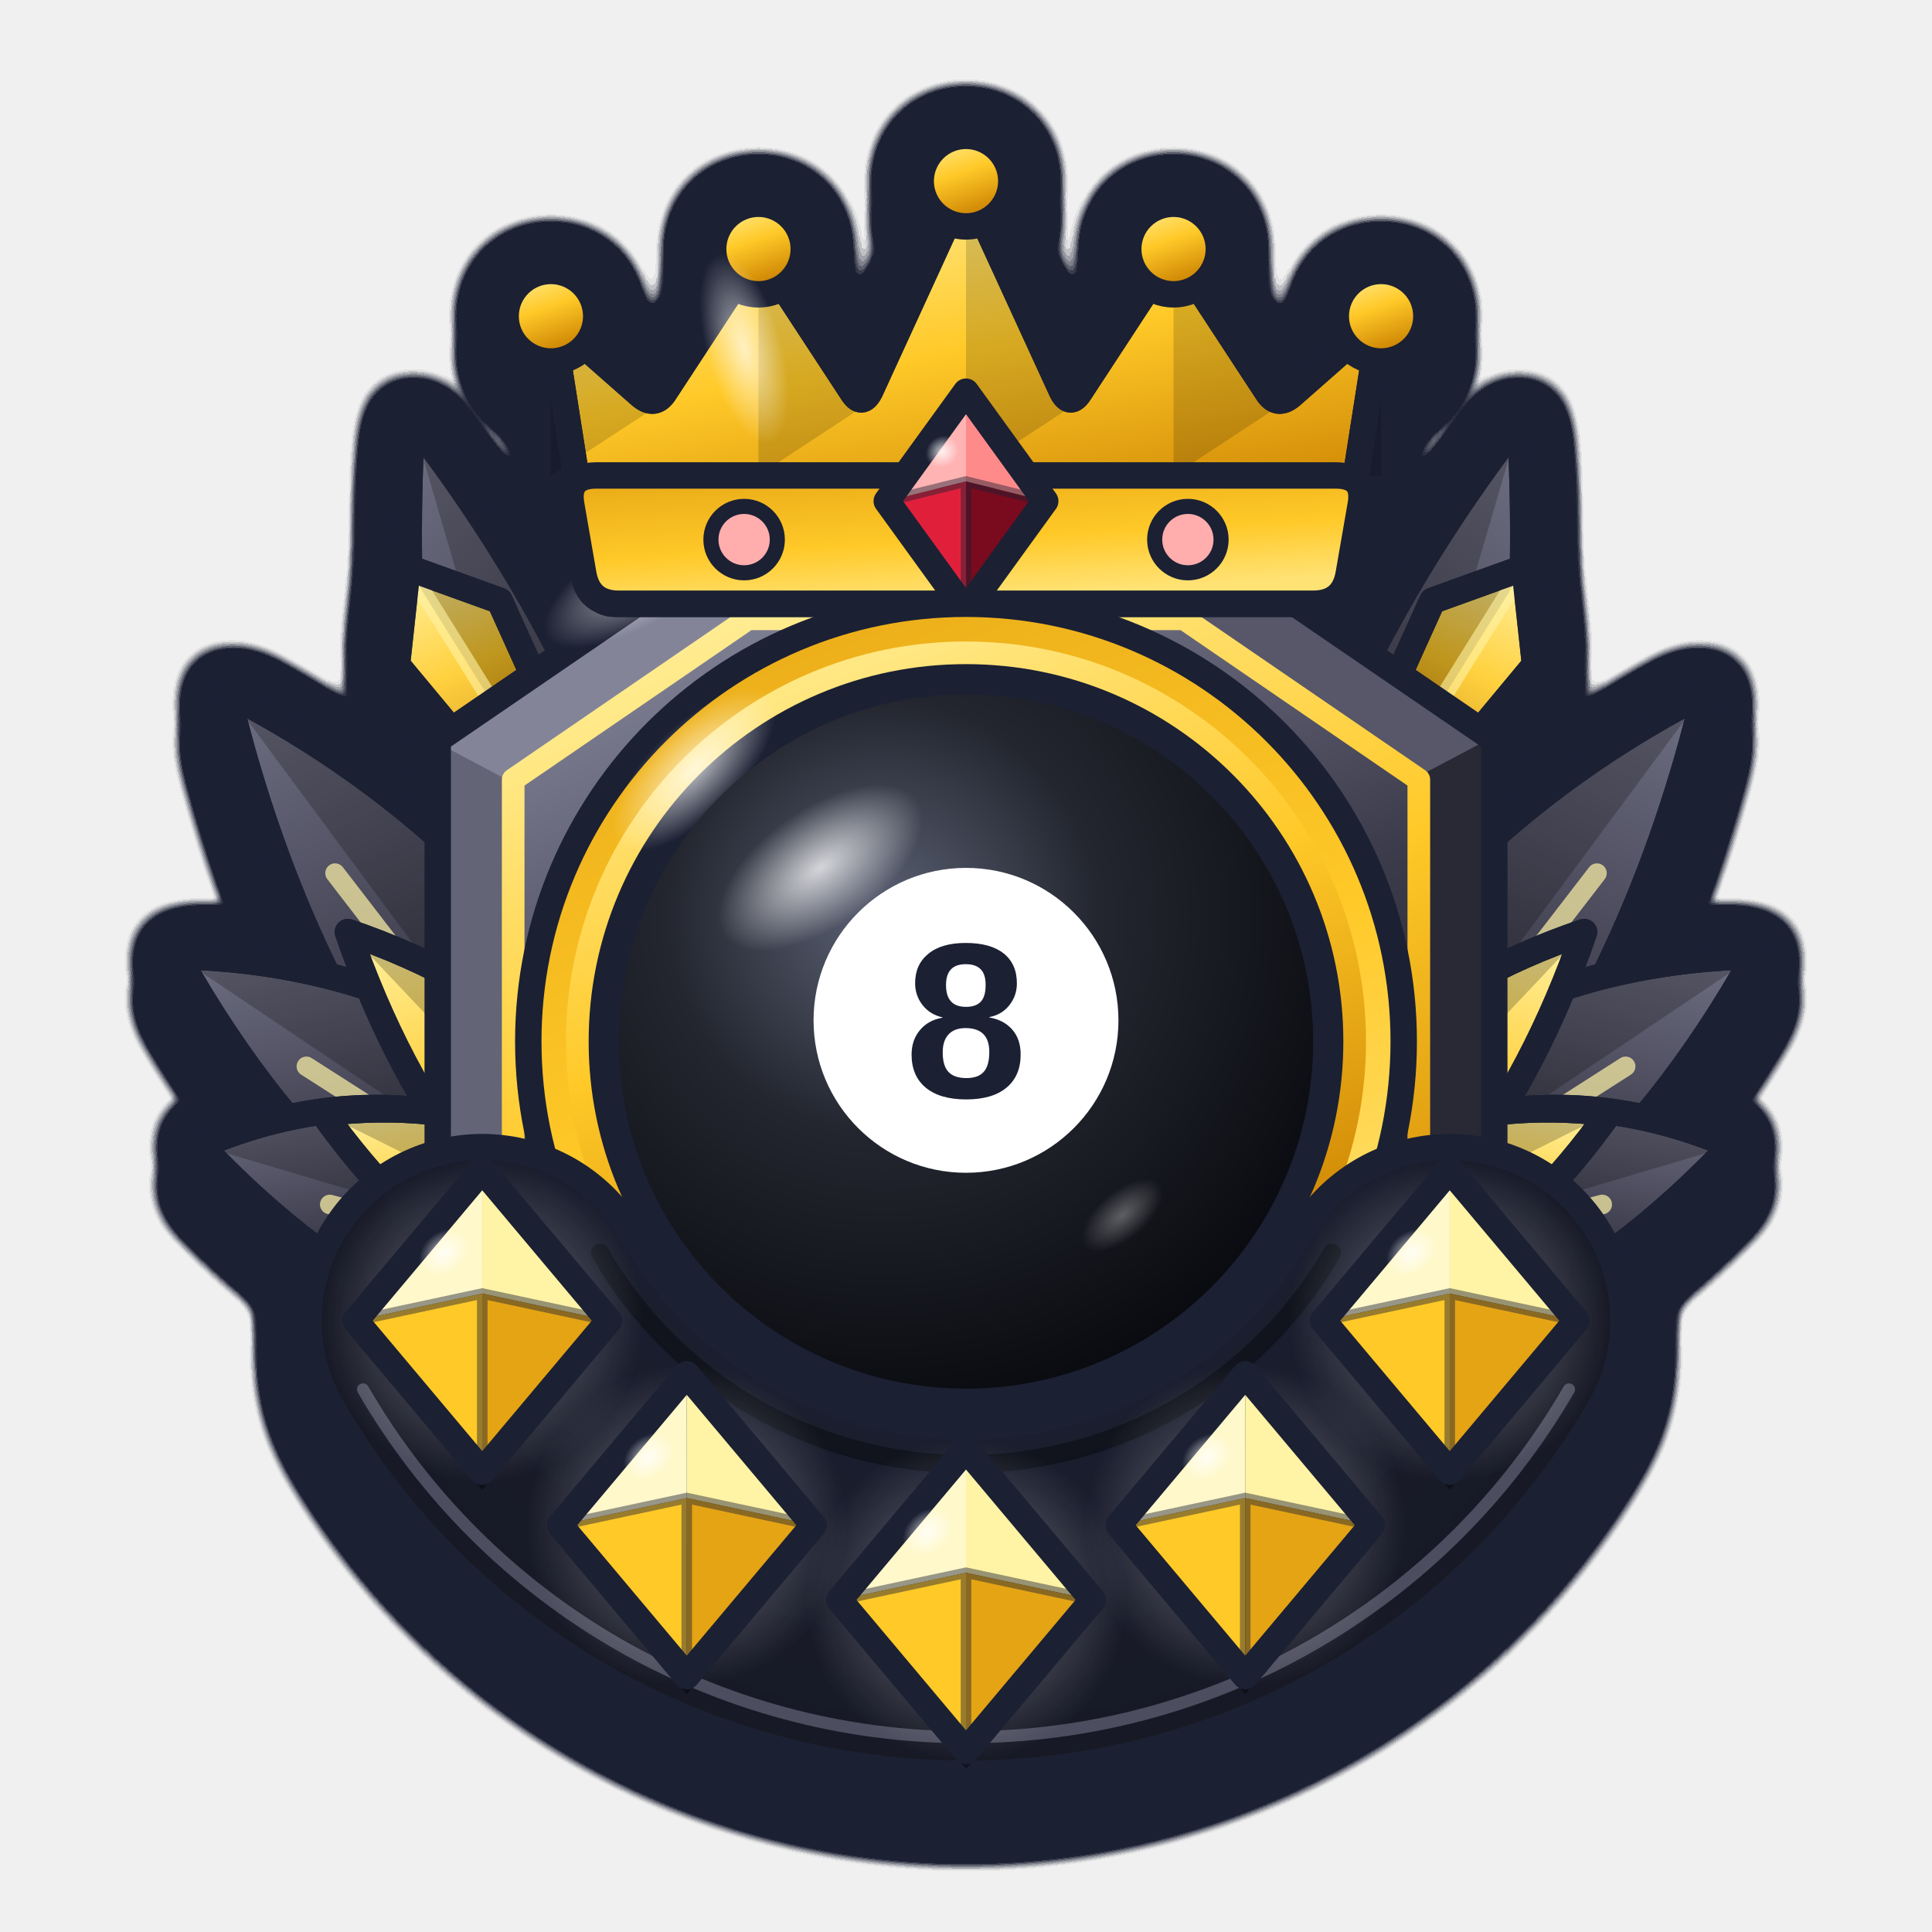
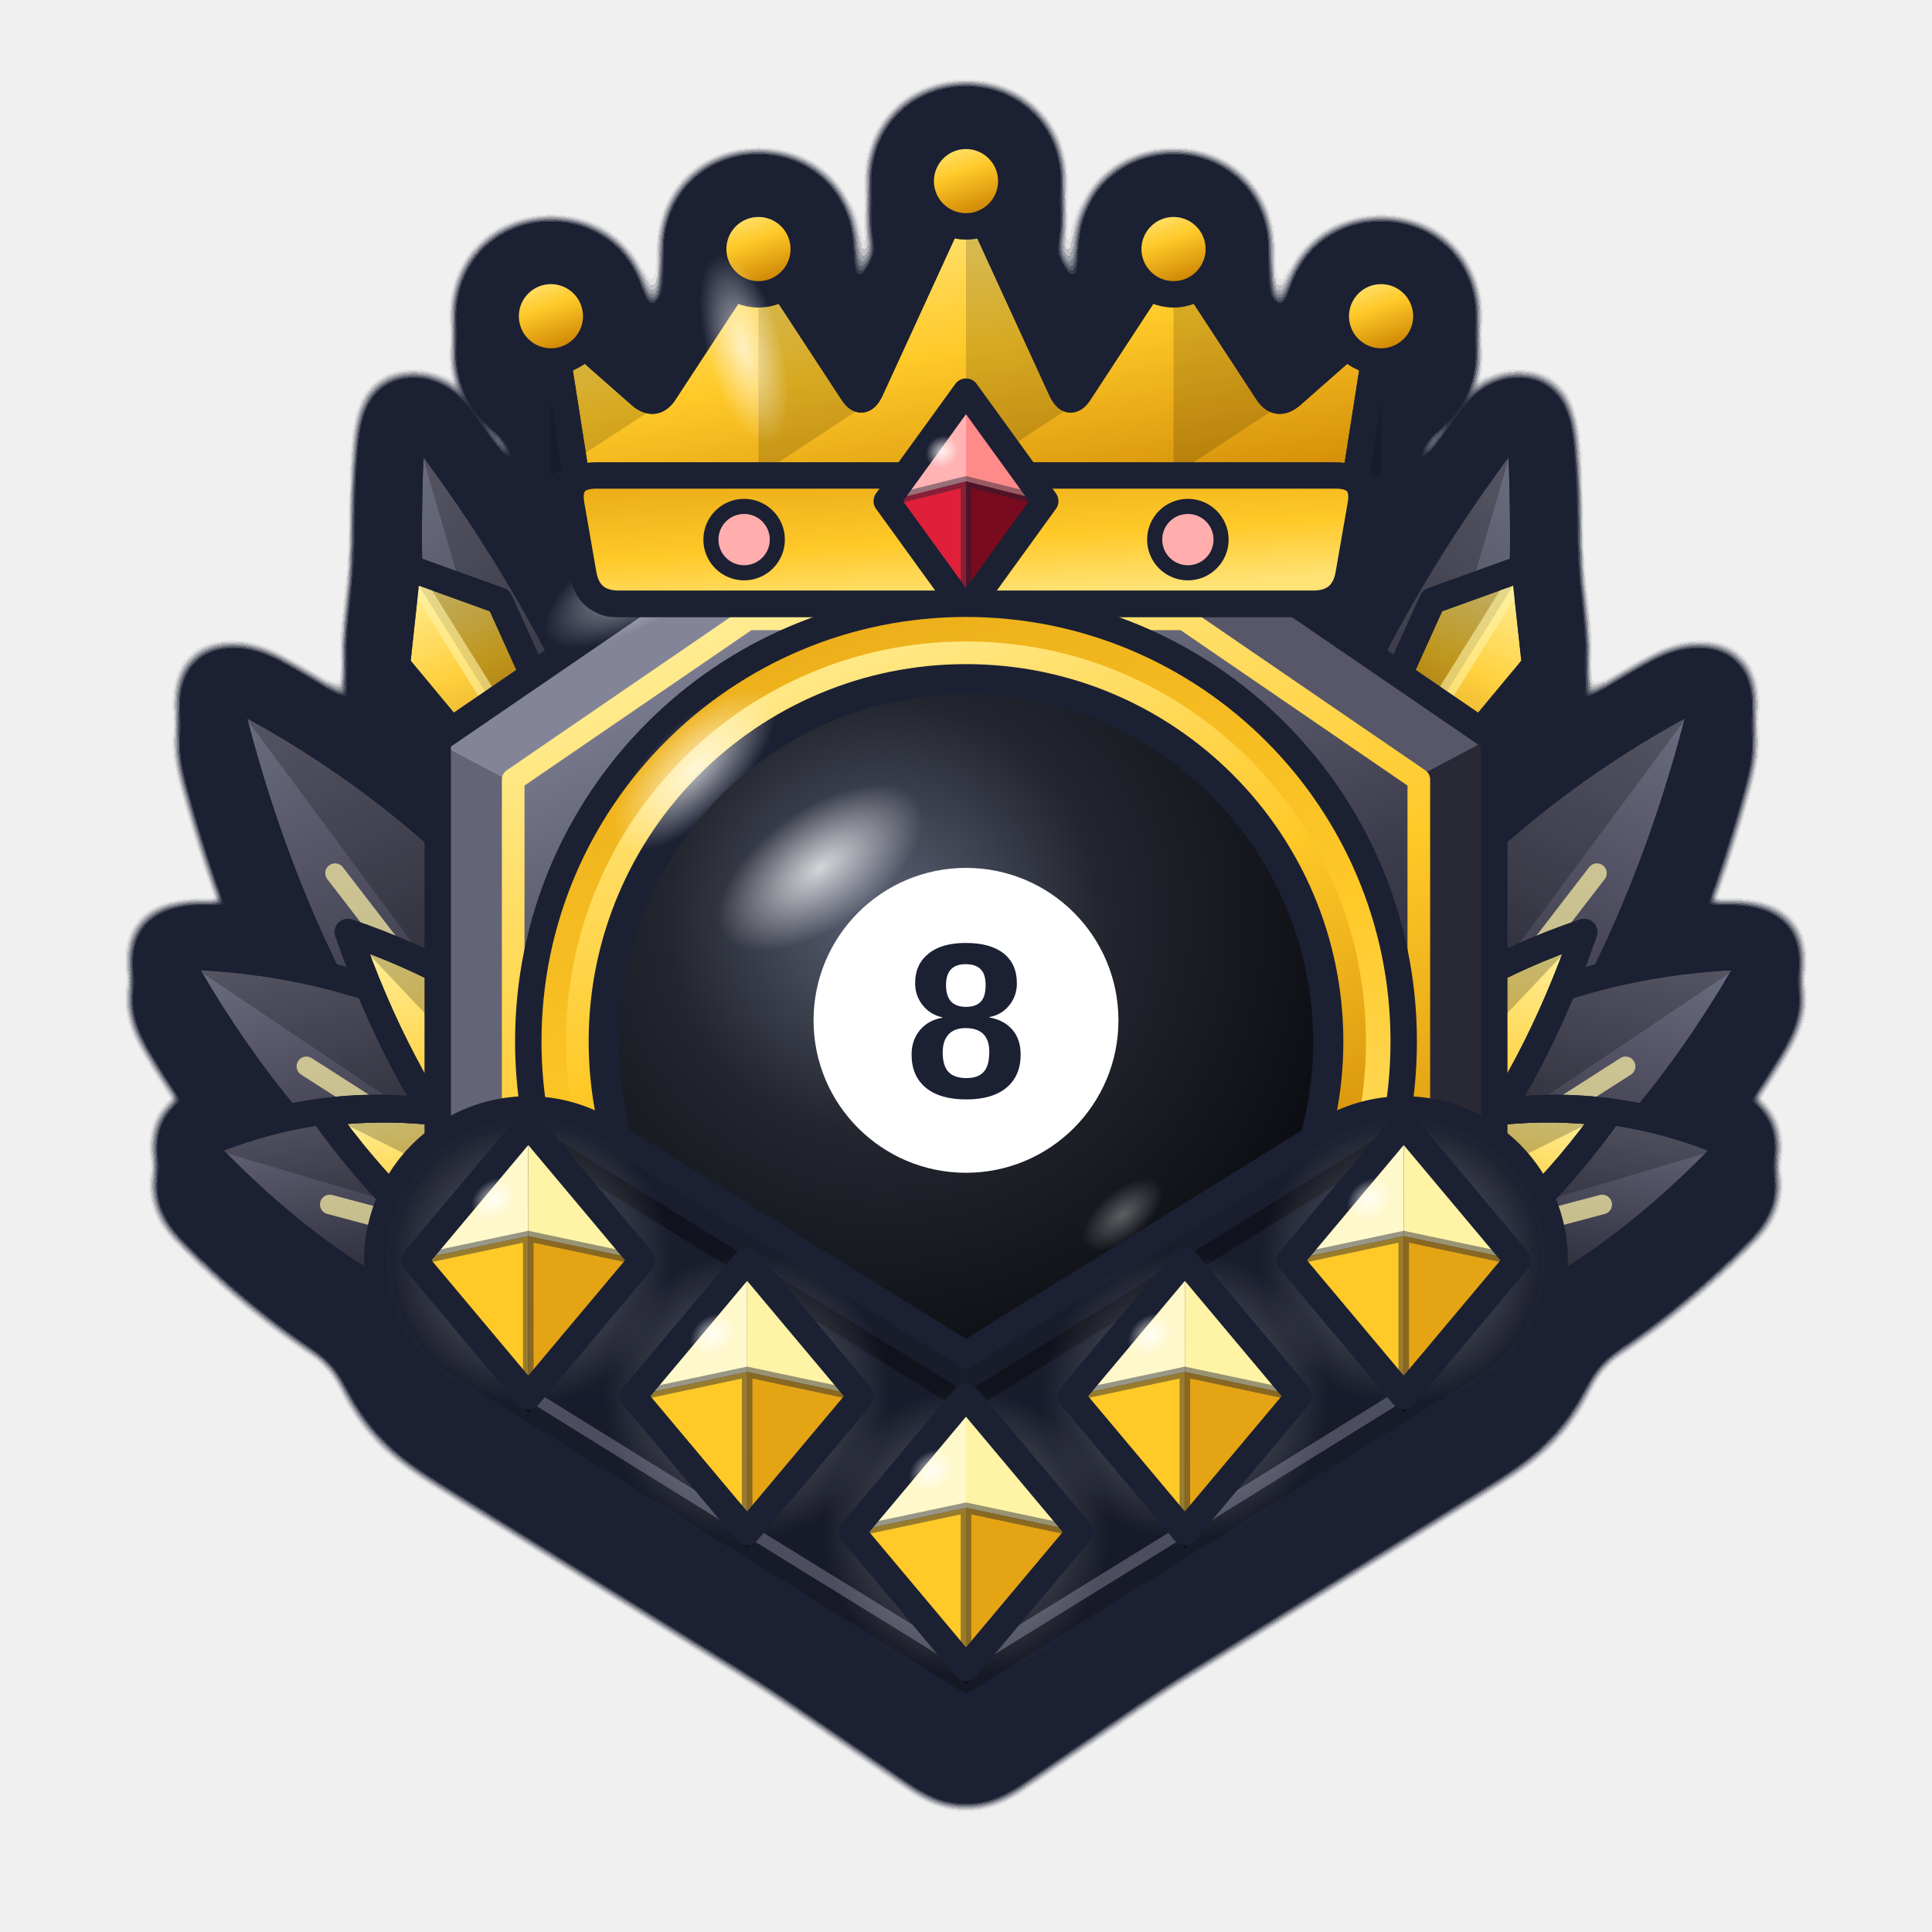
<svg xmlns="http://www.w3.org/2000/svg" width="512" height="512" viewBox="0 0 256 256">
  <defs>
    <linearGradient id="blue" x1="0" y1="0" x2="0.35" y2="1">
      <stop offset="0" stop-color="#9ED3FF" />
      <stop offset="0.45" stop-color="#3B9BFF" />
      <stop offset="1" stop-color="#1F6BD0" />
    </linearGradient>
    <linearGradient id="green" x1="0" y1="0" x2="0.35" y2="1">
      <stop offset="0" stop-color="#A8F5BE" />
      <stop offset="0.45" stop-color="#3DD66B" />
      <stop offset="1" stop-color="#1E9E47" />
    </linearGradient>
    <linearGradient id="red" x1="0" y1="0" x2="0.35" y2="1">
      <stop offset="0" stop-color="#FFA3A3" />
      <stop offset="0.45" stop-color="#FF4D4D" />
      <stop offset="1" stop-color="#C9283A" />
    </linearGradient>
    <linearGradient id="gold" x1="0" y1="0" x2="0.35" y2="1">
      <stop offset="0" stop-color="#FFF1A0" />
      <stop offset="0.45" stop-color="#FFC928" />
      <stop offset="1" stop-color="#DB8E00" />
    </linearGradient>
    <linearGradient id="wood" x1="0" y1="0" x2="0.35" y2="1">
      <stop offset="0" stop-color="#FFD9A0" />
      <stop offset="0.45" stop-color="#E7A35C" />
      <stop offset="1" stop-color="#A8622A" />
    </linearGradient>
    <linearGradient id="darkwood" x1="0" y1="0" x2="0.35" y2="1">
      <stop offset="0" stop-color="#C07A45" />
      <stop offset="0.45" stop-color="#8A4B22" />
      <stop offset="1" stop-color="#5E3014" />
    </linearGradient>
    <linearGradient id="white" x1="0" y1="0" x2="0.35" y2="1">
      <stop offset="0" stop-color="#FFFFFF" />
      <stop offset="0.45" stop-color="#F4F8FF" />
      <stop offset="1" stop-color="#C9D6EA" />
    </linearGradient>
    <linearGradient id="grey" x1="0" y1="0" x2="0.35" y2="1">
      <stop offset="0" stop-color="#E4E9F2" />
      <stop offset="0.45" stop-color="#AEB8C8" />
      <stop offset="1" stop-color="#7B869A" />
    </linearGradient>
    <linearGradient id="steel" x1="0" y1="0" x2="0.35" y2="1">
      <stop offset="0" stop-color="#D8E6F7" />
      <stop offset="0.45" stop-color="#9FB2CC" />
      <stop offset="1" stop-color="#6A7D98" />
    </linearGradient>
    <linearGradient id="cloth" x1="0" y1="0" x2="0.35" y2="1">
      <stop offset="0" stop-color="#6FE08E" />
      <stop offset="0.45" stop-color="#2FA24F" />
      <stop offset="1" stop-color="#1C7A37" />
    </linearGradient>
    <linearGradient id="sad" x1="0" y1="0" x2="0.35" y2="1">
      <stop offset="0" stop-color="#C4D4EE" />
      <stop offset="0.45" stop-color="#8EA3C7" />
      <stop offset="1" stop-color="#5E7299" />
    </linearGradient>
    <linearGradient id="purple" x1="0" y1="0" x2="0.35" y2="1">
      <stop offset="0" stop-color="#D7B8FF" />
      <stop offset="0.45" stop-color="#A259FF" />
      <stop offset="1" stop-color="#6E2FD0" />
    </linearGradient>
    <radialGradient id="shine" cx="0.5" cy="0.5" r="0.5">
      <stop offset="0" stop-color="#FFFFFF" stop-opacity="0.9" />
      <stop offset="1" stop-color="#FFFFFF" stop-opacity="0" />
    </radialGradient>
    <filter id="ink" x="-30%" y="-30%" width="160%" height="160%" color-interpolation-filters="sRGB">
      <feGaussianBlur in="SourceAlpha" stdDeviation="6.92" result="blur" />
      <feComponentTransfer in="blur" result="grown">
        <feFuncA type="linear" slope="7" intercept="-0.35" />
      </feComponentTransfer>
      <feOffset in="grown" dy="6" result="lip" />
      <feMerge result="both">
        <feMergeNode in="lip" />
        <feMergeNode in="grown" />
      </feMerge>
      <feFlood flood-color="#1B2033" />
      <feComposite in2="both" operator="in" result="outline" />
      <feMerge>
        <feMergeNode in="outline" />
        <feMergeNode in="SourceGraphic" />
      </feMerge>
    </filter>
  </defs>
  <defs>
    <filter id="badgeInk" x="-20%" y="-20%" width="140%" height="140%" color-interpolation-filters="sRGB">
      <feGaussianBlur in="SourceAlpha" stdDeviation="3.2" result="blur" />
      <feComponentTransfer in="blur" result="grown">
        <feFuncA type="linear" slope="40" intercept="-0.716" />
      </feComponentTransfer>
      <feOffset in="grown" dy="5" result="lip" />
      <feMerge result="both">
        <feMergeNode in="lip" />
        <feMergeNode in="grown" />
      </feMerge>
      <feFlood flood-color="#1B2033" />
      <feComposite in2="both" operator="in" result="outline" />
      <feMerge>
        <feMergeNode in="outline" />
        <feMergeNode in="SourceGraphic" />
      </feMerge>
    </filter>
  </defs>
  <defs>
    <linearGradient id="m" x1="0" y1="0" x2="0.35" y2="1">
      <stop offset="0.00" stop-color="#8C8CA2" />
      <stop offset="0.50" stop-color="#3C3C4C" />
      <stop offset="1.00" stop-color="#14141C" />
    </linearGradient>
    <linearGradient id="r" x1="0" y1="0" x2="0.35" y2="1">
      <stop offset="0.00" stop-color="#2A2A36" />
      <stop offset="0.60" stop-color="#3C3C4C" />
      <stop offset="1.00" stop-color="#6C6C80" />
    </linearGradient>
    <linearGradient id="w" x1="0" y1="0" x2="0.35" y2="1">
      <stop offset="0.00" stop-color="#707084" />
      <stop offset="0.55" stop-color="#3C3C4C" />
      <stop offset="1.00" stop-color="#14141C" />
    </linearGradient>
    <linearGradient id="c" x1="0" y1="0" x2="0.3" y2="1">
      <stop offset="0.00" stop-color="#BABAC7" />
      <stop offset="0.55" stop-color="#606073" />
      <stop offset="1.00" stop-color="#3C3C4C" />
    </linearGradient>
    <linearGradient id="s" x1="0" y1="0" x2="0.2" y2="1">
      <stop offset="0.00" stop-color="#FFFFFF" />
      <stop offset="0.50" stop-color="#BABAC7" />
      <stop offset="1.00" stop-color="#747488" />
    </linearGradient>
    <linearGradient id="g" x1="0" y1="0" x2="0.35" y2="1">
      <stop offset="0.00" stop-color="#FFF3A6" />
      <stop offset="0.50" stop-color="#FFC928" />
      <stop offset="1.00" stop-color="#C97F00" />
    </linearGradient>
    <linearGradient id="gr" x1="0" y1="0" x2="0.35" y2="1">
      <stop offset="0.00" stop-color="#E7A816" />
      <stop offset="0.60" stop-color="#FFC928" />
      <stop offset="1.00" stop-color="#FFE274" />
    </linearGradient>
    <radialGradient id="ball" cx="0.38" cy="0.32" r="0.78">
      <stop offset="0" stop-color="#5C6275" />
      <stop offset="0.4" stop-color="#23262F" />
      <stop offset="1" stop-color="#06070B" />
    </radialGradient>
  </defs>
  <g filter="url(#badgeInk)">
    <path d="M79.8 173.7 Q50.8 122.0 54.6 55.7 Q91.9 103.7 96.2 166.3 Z" fill="url(#w)" stroke="#1B2033" stroke-width="3.5" stroke-linejoin="round" />
    <path d="M88.0 170.0 L96.2 166.3 Q91.9 103.7 54.6 55.7 Z" fill="#000000" opacity="0.22" />
    <path d="M82.5 156.9 L61.5 88.8" fill="none" stroke="#FFF3A6" stroke-width="2.6" stroke-linecap="round" stroke-linejoin="round" opacity="0.7" />
    <path d="M79.8 173.7 Q50.8 122.0 54.6 55.7 Q91.9 103.7 96.2 166.3 Z" fill="none" stroke="#1B2033" stroke-width="3.5" stroke-linejoin="round" />
    <path d="M81.7 176.5 Q43.4 147.1 30.1 91.8 Q74.7 114.7 94.3 163.5 Z" fill="url(#w)" stroke="#1B2033" stroke-width="3.5" stroke-linejoin="round" />
    <path d="M88.0 170.0 L94.3 163.5 Q74.7 114.7 30.1 91.8 Z" fill="#000000" opacity="0.22" />
    <path d="M79.9 161.8 L44.4 115.7" fill="none" stroke="#FFF3A6" stroke-width="2.6" stroke-linecap="round" stroke-linejoin="round" opacity="0.7" />
    <path d="M81.7 176.5 Q43.4 147.1 30.1 91.8 Q74.7 114.7 94.3 163.5 Z" fill="none" stroke="#1B2033" stroke-width="3.5" stroke-linejoin="round" />
    <path d="M84.6 178.3 Q47.3 169.2 23.5 126.7 Q64.2 127.5 91.4 161.7 Z" fill="url(#w)" stroke="#1B2033" stroke-width="3.5" stroke-linejoin="round" />
    <path d="M88.0 170.0 L91.4 161.7 Q64.2 127.5 23.5 126.7 Z" fill="#000000" opacity="0.22" />
    <path d="M79.7 166.3 L40.6 141.3" fill="none" stroke="#FFF3A6" stroke-width="2.6" stroke-linecap="round" stroke-linejoin="round" opacity="0.7" />
    <path d="M84.6 178.3 Q47.3 169.2 23.5 126.7 Q64.2 127.5 91.4 161.7 Z" fill="none" stroke="#1B2033" stroke-width="3.5" stroke-linejoin="round" />
    <path d="M87.7 179.0 Q56.5 183.4 26.6 151.8 Q58.1 138.4 88.3 161.0 Z" fill="url(#w)" stroke="#1B2033" stroke-width="3.5" stroke-linejoin="round" />
    <path d="M88.0 170.0 L88.3 161.0 Q58.1 138.4 26.6 151.8 Z" fill="#000000" opacity="0.22" />
    <path d="M80.6 169.4 L43.7 159.6" fill="none" stroke="#FFF3A6" stroke-width="2.6" stroke-linecap="round" stroke-linejoin="round" opacity="0.7" />
    <path d="M87.7 179.0 Q56.5 183.4 26.6 151.8 Q58.1 138.4 88.3 161.0 Z" fill="none" stroke="#1B2033" stroke-width="3.5" stroke-linejoin="round" />
    <path d="M86.3 175.3 Q64.0 146.6 64.7 104.6 Q92.6 130.1 97.7 168.7 Z" fill="url(#g)" stroke="#1B2033" stroke-width="3.5" stroke-linejoin="round" />
    <path d="M92.0 172.0 L97.7 168.7 Q92.6 130.1 64.7 104.6 Z" fill="#000000" opacity="0.22" />
    <path d="M87.9 164.4 L70.8 124.4" fill="none" stroke="#FFFFFF" stroke-width="2.6" stroke-linecap="round" stroke-linejoin="round" opacity="0.7" />
    <path d="M86.3 175.3 Q64.0 146.6 64.7 104.6 Q92.6 130.1 97.7 168.7 Z" fill="none" stroke="#1B2033" stroke-width="3.5" stroke-linejoin="round" />
    <path d="M87.9 177.2 Q58.9 160.7 46.1 123.5 Q79.2 134.7 96.1 166.8 Z" fill="url(#g)" stroke="#1B2033" stroke-width="3.5" stroke-linejoin="round" />
    <path d="M92.0 172.0 L96.1 166.8 Q79.2 134.7 46.1 123.5 Z" fill="#000000" opacity="0.22" />
    <path d="M85.9 167.0 L57.9 138.4" fill="none" stroke="#FFFFFF" stroke-width="2.6" stroke-linecap="round" stroke-linejoin="round" opacity="0.7" />
    <path d="M87.9 177.2 Q58.9 160.7 46.1 123.5 Q79.2 134.7 96.1 166.8 Z" fill="none" stroke="#1B2033" stroke-width="3.5" stroke-linejoin="round" />
    <path d="M90.2 178.3 Q62.9 175.6 42.8 147.5 Q72.0 143.9 93.8 165.7 Z" fill="url(#g)" stroke="#1B2033" stroke-width="3.5" stroke-linejoin="round" />
    <path d="M92.0 172.0 L93.8 165.7 Q72.0 143.9 42.8 147.5 Z" fill="#000000" opacity="0.22" />
    <path d="M85.8 170.0 L56.1 156.0" fill="none" stroke="#FFFFFF" stroke-width="2.6" stroke-linecap="round" stroke-linejoin="round" opacity="0.7" />
    <path d="M90.2 178.3 Q62.9 175.6 42.8 147.5 Q72.0 143.9 93.8 165.7 Z" fill="none" stroke="#1B2033" stroke-width="3.5" stroke-linejoin="round" />
    <path d="M67.9 106.5 L52.6 88.1 L54.0 75.2 L66.2 79.6 L76.1 101.5 Z" fill="url(#g)" stroke="#1B2033" stroke-width="3.5" stroke-linejoin="round" />
    <path d="M72.0 104.0 L76.1 101.5 L66.2 79.6 L54.0 75.2 Z" fill="#000000" opacity="0.25" />
    <path d="M72.0 104.0 L67.9 106.5 L52.6 88.1 L54.0 75.2 Z" fill="#FFF3A6" opacity="0.18" />
    <path d="M70.6 101.7 L55.8 78.0" fill="none" stroke="#FFF3A6" stroke-width="2.2" stroke-linecap="round" stroke-linejoin="round" opacity="0.6" />
    <path d="M67.9 106.5 L52.6 88.1 L54.0 75.2 L66.2 79.6 L76.1 101.5 Z" fill="none" stroke="#1B2033" stroke-width="3.5" stroke-linejoin="round" />
    <g transform="matrix(-1 0 0 1 256 0)">
      <path d="M79.8 173.7 Q50.8 122.0 54.6 55.7 Q91.9 103.7 96.2 166.3 Z" fill="url(#w)" stroke="#1B2033" stroke-width="3.5" stroke-linejoin="round" />
      <path d="M88.0 170.0 L96.2 166.3 Q91.9 103.7 54.6 55.7 Z" fill="#000000" opacity="0.22" />
      <path d="M82.5 156.9 L61.5 88.8" fill="none" stroke="#FFF3A6" stroke-width="2.6" stroke-linecap="round" stroke-linejoin="round" opacity="0.7" />
      <path d="M79.8 173.7 Q50.8 122.0 54.6 55.7 Q91.9 103.7 96.2 166.3 Z" fill="none" stroke="#1B2033" stroke-width="3.5" stroke-linejoin="round" />
      <path d="M81.7 176.5 Q43.4 147.1 30.1 91.8 Q74.7 114.7 94.3 163.5 Z" fill="url(#w)" stroke="#1B2033" stroke-width="3.5" stroke-linejoin="round" />
      <path d="M88.0 170.0 L94.3 163.5 Q74.7 114.7 30.1 91.8 Z" fill="#000000" opacity="0.22" />
      <path d="M79.9 161.8 L44.4 115.7" fill="none" stroke="#FFF3A6" stroke-width="2.6" stroke-linecap="round" stroke-linejoin="round" opacity="0.7" />
      <path d="M81.7 176.5 Q43.4 147.1 30.1 91.8 Q74.7 114.7 94.3 163.5 Z" fill="none" stroke="#1B2033" stroke-width="3.5" stroke-linejoin="round" />
      <path d="M84.6 178.3 Q47.3 169.2 23.5 126.7 Q64.2 127.5 91.4 161.7 Z" fill="url(#w)" stroke="#1B2033" stroke-width="3.5" stroke-linejoin="round" />
      <path d="M88.0 170.0 L91.4 161.7 Q64.2 127.5 23.5 126.7 Z" fill="#000000" opacity="0.22" />
      <path d="M79.7 166.3 L40.6 141.3" fill="none" stroke="#FFF3A6" stroke-width="2.6" stroke-linecap="round" stroke-linejoin="round" opacity="0.7" />
      <path d="M84.6 178.3 Q47.3 169.2 23.5 126.7 Q64.2 127.5 91.4 161.7 Z" fill="none" stroke="#1B2033" stroke-width="3.5" stroke-linejoin="round" />
      <path d="M87.7 179.0 Q56.5 183.4 26.6 151.8 Q58.1 138.4 88.3 161.0 Z" fill="url(#w)" stroke="#1B2033" stroke-width="3.5" stroke-linejoin="round" />
      <path d="M88.0 170.0 L88.3 161.0 Q58.1 138.4 26.6 151.8 Z" fill="#000000" opacity="0.22" />
      <path d="M80.6 169.4 L43.7 159.6" fill="none" stroke="#FFF3A6" stroke-width="2.6" stroke-linecap="round" stroke-linejoin="round" opacity="0.7" />
      <path d="M87.7 179.0 Q56.5 183.4 26.6 151.8 Q58.1 138.4 88.3 161.0 Z" fill="none" stroke="#1B2033" stroke-width="3.5" stroke-linejoin="round" />
      <path d="M86.3 175.3 Q64.0 146.6 64.7 104.6 Q92.6 130.1 97.7 168.7 Z" fill="url(#g)" stroke="#1B2033" stroke-width="3.5" stroke-linejoin="round" />
      <path d="M92.0 172.0 L97.7 168.7 Q92.6 130.1 64.7 104.6 Z" fill="#000000" opacity="0.22" />
      <path d="M87.9 164.4 L70.8 124.4" fill="none" stroke="#FFFFFF" stroke-width="2.6" stroke-linecap="round" stroke-linejoin="round" opacity="0.7" />
      <path d="M86.3 175.3 Q64.0 146.6 64.7 104.6 Q92.6 130.1 97.7 168.7 Z" fill="none" stroke="#1B2033" stroke-width="3.5" stroke-linejoin="round" />
      <path d="M87.9 177.2 Q58.9 160.7 46.1 123.5 Q79.2 134.7 96.1 166.8 Z" fill="url(#g)" stroke="#1B2033" stroke-width="3.5" stroke-linejoin="round" />
      <path d="M92.0 172.0 L96.1 166.8 Q79.2 134.7 46.1 123.5 Z" fill="#000000" opacity="0.22" />
      <path d="M85.9 167.0 L57.9 138.4" fill="none" stroke="#FFFFFF" stroke-width="2.6" stroke-linecap="round" stroke-linejoin="round" opacity="0.7" />
      <path d="M87.9 177.2 Q58.9 160.7 46.1 123.5 Q79.2 134.7 96.1 166.8 Z" fill="none" stroke="#1B2033" stroke-width="3.5" stroke-linejoin="round" />
      <path d="M90.2 178.3 Q62.9 175.6 42.8 147.5 Q72.0 143.9 93.8 165.7 Z" fill="url(#g)" stroke="#1B2033" stroke-width="3.5" stroke-linejoin="round" />
      <path d="M92.0 172.0 L93.8 165.7 Q72.0 143.9 42.8 147.5 Z" fill="#000000" opacity="0.22" />
      <path d="M85.8 170.0 L56.1 156.0" fill="none" stroke="#FFFFFF" stroke-width="2.6" stroke-linecap="round" stroke-linejoin="round" opacity="0.7" />
      <path d="M90.2 178.3 Q62.9 175.6 42.8 147.5 Q72.0 143.9 93.8 165.7 Z" fill="none" stroke="#1B2033" stroke-width="3.5" stroke-linejoin="round" />
      <path d="M67.9 106.5 L52.6 88.1 L54.0 75.2 L66.2 79.6 L76.1 101.5 Z" fill="url(#g)" stroke="#1B2033" stroke-width="3.5" stroke-linejoin="round" />
      <path d="M72.0 104.0 L76.1 101.5 L66.2 79.6 L54.0 75.2 Z" fill="#000000" opacity="0.25" />
      <path d="M72.0 104.0 L67.9 106.5 L52.6 88.1 L54.0 75.2 Z" fill="#FFF3A6" opacity="0.18" />
      <path d="M70.6 101.7 L55.8 78.0" fill="none" stroke="#FFF3A6" stroke-width="2.2" stroke-linecap="round" stroke-linejoin="round" opacity="0.6" />
      <path d="M67.9 106.5 L52.6 88.1 L54.0 75.2 L66.2 79.6 L76.1 101.5 Z" fill="none" stroke="#1B2033" stroke-width="3.5" stroke-linejoin="round" />
    </g>
    <path d="M96.0 72.0 L160.0 72.0 L156.9 82.0 L99.1 82.0 Z" fill="#78788C" stroke="#78788C" stroke-width="0.8" />
    <path d="M160.0 72.0 L198.0 98.0 L188.0 103.3 L156.9 82.0 Z" fill="#575769" stroke="#575769" stroke-width="0.8" />
    <path d="M198.0 98.0 L198.0 180.0 L188.0 174.7 L188.0 103.3 Z" fill="#292936" stroke="#292936" stroke-width="0.8" />
    <path d="M198.0 180.0 L128.0 228.0 L128.0 215.9 L188.0 174.7 Z" fill="#1A1A23" stroke="#1A1A23" stroke-width="0.8" />
    <path d="M128.0 228.0 L58.0 180.0 L68.0 174.7 L128.0 215.9 Z" fill="#2F2F3D" stroke="#2F2F3D" stroke-width="0.8" />
    <path d="M58.0 180.0 L58.0 98.0 L68.0 103.3 L68.0 174.7 Z" fill="#646477" stroke="#646477" stroke-width="0.8" />
    <path d="M58.0 98.0 L96.0 72.0 L99.1 82.0 L68.0 103.3 Z" fill="#848499" stroke="#848499" stroke-width="0.8" />
    <path d="M99.1 82.0 L156.9 82.0 L188.0 103.3 L188.0 174.7 L128.0 215.9 L68.0 174.7 L68.0 103.3 Z" fill="url(#m)" />
    <path d="M99.1 82.0 L156.9 82.0 L188.0 103.3 L188.0 174.7 L128.0 215.9 L68.0 174.7 L68.0 103.3 Z" fill="none" stroke="#1B2033" stroke-width="1.6" stroke-opacity="0.45" stroke-linejoin="round" />
    <path d="M96.0 72.0 L160.0 72.0 L198.0 98.0 L198.0 180.0 L128.0 228.0 L58.0 180.0 L58.0 98.0 Z" fill="none" stroke="#1B2033" stroke-width="3.5" stroke-linejoin="round" />
    <ellipse cx="86" cy="76" rx="16" ry="6" fill="url(#shine)" opacity="0.75" transform="rotate(-32 86 76)" />
    <path d="M99.1 82.0 L156.9 82.0 L188.0 103.3 L188.0 174.7 L128.0 215.9 L68.0 174.7 L68.0 103.3 Z" fill="none" stroke="url(#g)" stroke-width="3" stroke-linejoin="round" />
    <path d="M81.5 80.0 Q79.0 80.0 78.6 77.5 L73.4 44.4 Q73.0 41.9 74.9 43.6 L84.9 52.4 Q86.8 54.0 88.1 51.9 L99.1 35.1 Q100.5 33.0 101.9 35.1 L112.9 51.9 Q114.2 54.0 115.3 51.8 L127.0 26.3 Q128.0 24.0 129.0 26.3 L140.7 51.8 Q141.8 54.0 143.1 51.9 L154.1 35.1 Q155.5 33.0 156.9 35.1 L167.9 51.9 Q169.2 54.0 171.1 52.4 L181.1 43.6 Q183.0 41.9 182.6 44.4 L177.4 77.5 Q177.0 80.0 174.5 80.0 Z" fill="url(#g)" stroke="#1B2033" stroke-width="3.5" stroke-linejoin="round" />
    <path d="M73.0 41.9 L73.0 63.0 L86.8 54.0 Z" fill="#000000" opacity="0.16" />
    <path d="M100.5 33.0 L100.5 63.0 L114.2 54.0 Z" fill="#000000" opacity="0.16" />
    <path d="M128.0 24.0 L128.0 63.0 L141.8 54.0 Z" fill="#000000" opacity="0.16" />
    <path d="M155.5 33.0 L155.5 63.0 L169.2 54.0 Z" fill="#000000" opacity="0.16" />
    <path d="M183.0 41.9 L183.0 63.0 L180.0 63.0 Z" fill="#000000" opacity="0.16" />
    <path d="M81.5 80.0 Q79.0 80.0 78.6 77.5 L73.4 44.4 Q73.0 41.9 74.9 43.6 L84.9 52.4 Q86.8 54.0 88.1 51.9 L99.1 35.1 Q100.5 33.0 101.9 35.1 L112.9 51.9 Q114.2 54.0 115.3 51.8 L127.0 26.3 Q128.0 24.0 129.0 26.3 L140.7 51.8 Q141.8 54.0 143.1 51.9 L154.1 35.1 Q155.5 33.0 156.9 35.1 L167.9 51.9 Q169.2 54.0 171.1 52.4 L181.1 43.6 Q183.0 41.9 182.6 44.4 L177.4 77.5 Q177.0 80.0 174.5 80.0 Z" fill="none" stroke="#1B2033" stroke-width="3.5" stroke-linejoin="round" />
    <circle cx="73.0" cy="41.9" r="6" fill="url(#g)" stroke="#1B2033" stroke-width="3.5" />
    <circle cx="100.5" cy="33.0" r="6" fill="url(#g)" stroke="#1B2033" stroke-width="3.5" />
    <circle cx="128.0" cy="24.0" r="6" fill="url(#g)" stroke="#1B2033" stroke-width="3.5" />
    <circle cx="155.5" cy="33.0" r="6" fill="url(#g)" stroke="#1B2033" stroke-width="3.5" />
    <circle cx="183.0" cy="41.9" r="6" fill="url(#g)" stroke="#1B2033" stroke-width="3.5" />
    <path d="M75.7 66.9 Q75.0 63.0 79.0 63.0 L177.0 63.0 Q181.0 63.0 180.3 66.9 L178.7 76.1 Q178.0 80.0 174.0 80.0 L82.0 80.0 Q78.0 80.0 77.3 76.1 Z" fill="url(#gr)" stroke="#1B2033" stroke-width="3.5" stroke-linejoin="round" />
    <ellipse cx="98.6" cy="46.2" rx="5" ry="13" fill="url(#shine)" opacity="0.75" transform="rotate(-15 98.6 46.2)" />
    <path d="M117.5 66.4 L128.0 51.9 L128.0 63.8 Z" fill="#FFB3B3" />
    <path d="M128.0 51.9 L138.5 66.4 L128.0 63.8 Z" fill="#FF8A8A" />
    <path d="M117.5 66.4 L128.0 63.8 L128.0 80.9 Z" fill="#E0203A" />
    <path d="M128.0 63.8 L138.5 66.4 L128.0 80.9 Z" fill="#7A0A1E" />
    <path d="M128.0 51.9 L138.5 66.4 L128.0 80.9 L117.5 66.4 Z" fill="none" stroke="#1B2033" stroke-width="3.5" stroke-linejoin="round" />
    <path d="M117.5 66.4 L128.0 63.8 L138.5 66.4 M128.0 63.8 L128.0 80.9" fill="none" stroke="#1B2033" stroke-width="1.4" opacity="0.45" />
    <ellipse cx="124.859" cy="59.857" rx="2.303" ry="2.036" fill="url(#shine)" opacity="0.9" transform="rotate(-40 124.8594 59.857)" />
    <circle cx="98.6" cy="71.5" r="4.4" fill="#FFADAD" stroke="#1B2033" stroke-width="2" />
    <circle cx="157.4" cy="71.5" r="4.4" fill="#FFADAD" stroke="#1B2033" stroke-width="2" />
    <circle cx="128" cy="138" r="58" fill="url(#gr)" stroke="#1B2033" stroke-width="3.5" />
    <circle cx="128" cy="138" r="53" fill="url(#g)" />
    <circle cx="128" cy="138" r="50" fill="#1B2033" />
    <ellipse cx="92" cy="102" rx="14" ry="6" fill="url(#shine)" opacity="0.8" transform="rotate(-45 92 102)" />
    <circle cx="128" cy="138" r="46" fill="url(#ball)" />
    <circle cx="128.0" cy="135.2" r="20.2" fill="#FFFFFF" />
    <text x="128.0" y="145.4" font-family="Arial Black, Arial, sans-serif" font-weight="900" font-size="29.3" text-anchor="middle" fill="#1B2033">8</text>
    <ellipse cx="108.68" cy="115.0" rx="15.64" ry="7.82" fill="url(#shine)" opacity="0.85" transform="rotate(-35 108.68 115.0)" />
    <ellipse cx="148.7" cy="161.0" rx="6.44" ry="3.22" fill="url(#shine)" opacity="0.35" transform="rotate(-40 148.7 161.0)" />
    <defs>
-       <radialGradient id="tray" gradientUnits="userSpaceOnUse" cx="128" cy="138" r="97.0">
-         <stop offset="0.526" stop-color="#1A1E2E" />
-         <stop offset="0.763" stop-color="#181B2A" />
-         <stop offset="1" stop-color="#171925" />
-       </radialGradient>
+       <linearGradient id="tray" gradientUnits="userSpaceOnUse" x1="0" y1="147.0" x2="0" y2="229.0">
+         <stop offset="0" stop-color="#1A1E2E" />
+         <stop offset="0.55" stop-color="#181B2A" />
+         <stop offset="1" stop-color="#161824" />
+       </linearGradient>
      <radialGradient id="glow">
        <stop offset="0" stop-color="#FFFFFF" stop-opacity="0.5" />
        <stop offset="1" stop-color="#FFFFFF" stop-opacity="0" />
      </radialGradient>
    </defs>
-     <path d="M192.1 175.0 A74 74 0 0 1 63.9 175.0" fill="none" stroke="#1B2033" stroke-width="49.5" stroke-linecap="round" />
-     <path d="M192.1 175.0 A74 74 0 0 1 63.9 175.0" fill="none" stroke="url(#tray)" stroke-width="42.5" stroke-linecap="round" />
-     <path d="M207.9 184.1 A92.3 92.3 0 0 1 48.1 184.1" fill="none" stroke="#8C8CA2" stroke-width="1.6" stroke-opacity="0.45" stroke-linecap="round" />
-     <path d="M176.5 166.0 A56.0 56.0 0 0 1 79.5 166.0" fill="none" stroke="#000000" stroke-width="2.4" stroke-opacity="0.35" stroke-linecap="round" />
-     <circle cx="192.1" cy="175.0" r="21.3" fill="url(#glow)" opacity="0.8" />
-     <path d="M192.1 157.4 L208.9 177.4 L192.1 197.4 L175.3 177.4 Z" fill="#000000" opacity="0.4" />
-     <path d="M175.3 175.0 L192.1 155.0 L192.1 171.4 Z" fill="#FFF8CA" />
-     <path d="M192.1 155.0 L208.9 175.0 L192.1 171.4 Z" fill="#FFF3A6" />
-     <path d="M175.3 175.0 L192.1 171.4 L192.1 195.0 Z" fill="#FFC928" />
-     <path d="M192.1 171.4 L208.9 175.0 L192.1 195.0 Z" fill="#E4A414" />
-     <path d="M192.1 155.0 L208.9 175.0 L192.1 195.0 L175.3 175.0 Z" fill="none" stroke="#1B2033" stroke-width="3.5" stroke-linejoin="round" />
-     <path d="M175.3 175.0 L192.1 171.4 L208.9 175.0 M192.1 171.4 L192.1 195.0" fill="none" stroke="#1B2033" stroke-width="1.4" opacity="0.45" />
-     <ellipse cx="187.046" cy="166.0" rx="3.696" ry="2.8" fill="url(#shine)" opacity="0.9" transform="rotate(-40 187.0459 166.0)" />
-     <circle cx="165.0" cy="202.1" r="21.3" fill="url(#glow)" opacity="0.8" />
-     <path d="M165.0 184.5 L181.8 204.5 L165.0 224.5 L148.2 204.5 Z" fill="#000000" opacity="0.4" />
-     <path d="M148.2 202.1 L165.0 182.1 L165.0 198.5 Z" fill="#FFF8CA" />
-     <path d="M165.0 182.1 L181.8 202.1 L165.0 198.5 Z" fill="#FFF3A6" />
-     <path d="M148.2 202.1 L165.0 198.5 L165.0 222.1 Z" fill="#FFC928" />
-     <path d="M165.0 198.5 L181.8 202.1 L165.0 222.1 Z" fill="#E4A414" />
-     <path d="M165.0 182.1 L181.8 202.1 L165.0 222.1 L148.2 202.1 Z" fill="none" stroke="#1B2033" stroke-width="3.5" stroke-linejoin="round" />
-     <path d="M148.2 202.1 L165.0 198.5 L181.8 202.1 M165.0 198.5 L165.0 222.1" fill="none" stroke="#1B2033" stroke-width="1.4" opacity="0.45" />
-     <ellipse cx="159.96" cy="193.086" rx="3.696" ry="2.8" fill="url(#shine)" opacity="0.9" transform="rotate(-40 159.96 193.0859)" />
-     <circle cx="128.0" cy="212.0" r="21.3" fill="url(#glow)" opacity="0.8" />
-     <path d="M128.0 194.4 L144.8 214.4 L128.0 234.4 L111.2 214.4 Z" fill="#000000" opacity="0.4" />
-     <path d="M111.2 212.0 L128.0 192.0 L128.0 208.4 Z" fill="#FFF8CA" />
-     <path d="M128.0 192.0 L144.8 212.0 L128.0 208.4 Z" fill="#FFF3A6" />
-     <path d="M111.2 212.0 L128.0 208.4 L128.0 232.0 Z" fill="#FFC928" />
-     <path d="M128.0 208.4 L144.8 212.0 L128.0 232.0 Z" fill="#E4A414" />
-     <path d="M128.0 192.0 L144.8 212.0 L128.0 232.0 L111.2 212.0 Z" fill="none" stroke="#1B2033" stroke-width="3.5" stroke-linejoin="round" />
-     <path d="M111.2 212.0 L128.0 208.4 L144.8 212.0 M128.0 208.4 L128.0 232.0" fill="none" stroke="#1B2033" stroke-width="1.4" opacity="0.45" />
-     <ellipse cx="122.96" cy="203.0" rx="3.696" ry="2.8" fill="url(#shine)" opacity="0.9" transform="rotate(-40 122.96 203.0)" />
-     <circle cx="91.0" cy="202.1" r="21.3" fill="url(#glow)" opacity="0.8" />
-     <path d="M91.0 184.5 L107.8 204.5 L91.0 224.5 L74.2 204.5 Z" fill="#000000" opacity="0.4" />
-     <path d="M74.2 202.1 L91.0 182.1 L91.0 198.5 Z" fill="#FFF8CA" />
-     <path d="M91.0 182.1 L107.8 202.1 L91.0 198.5 Z" fill="#FFF3A6" />
-     <path d="M74.2 202.1 L91.0 198.5 L91.0 222.1 Z" fill="#FFC928" />
-     <path d="M91.0 198.5 L107.8 202.1 L91.0 222.1 Z" fill="#E4A414" />
-     <path d="M91.0 182.1 L107.8 202.1 L91.0 222.1 L74.2 202.1 Z" fill="none" stroke="#1B2033" stroke-width="3.5" stroke-linejoin="round" />
-     <path d="M74.2 202.1 L91.0 198.5 L107.8 202.1 M91.0 198.5 L91.0 222.1" fill="none" stroke="#1B2033" stroke-width="1.4" opacity="0.45" />
-     <ellipse cx="85.96" cy="193.086" rx="3.696" ry="2.8" fill="url(#shine)" opacity="0.9" transform="rotate(-40 85.96 193.0859)" />
-     <circle cx="63.9" cy="175.0" r="21.3" fill="url(#glow)" opacity="0.8" />
-     <path d="M63.9 157.4 L80.7 177.4 L63.9 197.4 L47.1 177.4 Z" fill="#000000" opacity="0.4" />
-     <path d="M47.1 175.0 L63.9 155.0 L63.9 171.4 Z" fill="#FFF8CA" />
-     <path d="M63.9 155.0 L80.7 175.0 L63.9 171.4 Z" fill="#FFF3A6" />
-     <path d="M47.1 175.0 L63.9 171.4 L63.9 195.0 Z" fill="#FFC928" />
-     <path d="M63.9 171.4 L80.7 175.0 L63.9 195.0 Z" fill="#E4A414" />
-     <path d="M63.9 155.0 L80.7 175.0 L63.9 195.0 L47.1 175.0 Z" fill="none" stroke="#1B2033" stroke-width="3.5" stroke-linejoin="round" />
-     <path d="M47.1 175.0 L63.9 171.4 L80.7 175.0 M63.9 171.4 L63.9 195.0" fill="none" stroke="#1B2033" stroke-width="1.4" opacity="0.45" />
-     <ellipse cx="58.874" cy="166.0" rx="3.696" ry="2.8" fill="url(#shine)" opacity="0.9" transform="rotate(-40 58.87412 166.0)" />
+     <path d="M70.0 167.0 L99.0 185.0 L128.0 203.0 L157.0 185.0 L186.0 167.0" fill="none" stroke-linecap="round" stroke-linejoin="miter" stroke-miterlimit="4" stroke="#1B2033" stroke-width="43.5" />
+     <path d="M70.0 167.0 L99.0 185.0 L128.0 203.0 L157.0 185.0 L186.0 167.0" fill="none" stroke-linecap="round" stroke-linejoin="miter" stroke-miterlimit="4" stroke="url(#tray)" stroke-width="36.5" />
+     <path d="M70.0 184.7 L99.0 202.7 L128.0 220.6 L157.0 202.7 L186.0 184.7" fill="none" stroke="#8C8CA2" stroke-width="1.6" stroke-opacity="0.45" stroke-linecap="round" />
+     <path d="M70.0 150.0 L99.0 168.0 L128.0 185.9 L157.0 168.0 L186.0 150.0" fill="none" stroke="#000000" stroke-width="2.4" stroke-opacity="0.35" stroke-linecap="round" />
+     <circle cx="70.0" cy="167.0" r="19.0" fill="url(#glow)" opacity="0.8" />
+     <path d="M70.0 151.2 L85.1 169.2 L70.0 187.2 L54.9 169.2 Z" fill="#000000" opacity="0.4" />
+     <path d="M54.9 167.0 L70.0 149.0 L70.0 163.8 Z" fill="#FFF8CA" />
+     <path d="M70.0 149.0 L85.1 167.0 L70.0 163.8 Z" fill="#FFF3A6" />
+     <path d="M54.9 167.0 L70.0 163.8 L70.0 185.0 Z" fill="#FFC928" />
+     <path d="M70.0 163.8 L85.1 167.0 L70.0 185.0 Z" fill="#E4A414" />
+     <path d="M70.0 149.0 L85.1 167.0 L70.0 185.0 L54.9 167.0 Z" fill="none" stroke="#1B2033" stroke-width="3.5" stroke-linejoin="round" />
+     <path d="M54.9 167.0 L70.0 163.8 L85.1 167.0 M70.0 163.8 L70.0 185.0" fill="none" stroke="#1B2033" stroke-width="1.4" opacity="0.45" />
+     <ellipse cx="65.464" cy="158.94" rx="3.326" ry="2.52" fill="url(#shine)" opacity="0.9" transform="rotate(-40 65.464 158.94)" />
+     <circle cx="99.0" cy="185.0" r="19.0" fill="url(#glow)" opacity="0.8" />
+     <path d="M99.0 169.2 L114.1 187.2 L99.0 205.2 L83.9 187.2 Z" fill="#000000" opacity="0.4" />
+     <path d="M83.9 185.0 L99.0 167.0 L99.0 181.8 Z" fill="#FFF8CA" />
+     <path d="M99.0 167.0 L114.1 185.0 L99.0 181.8 Z" fill="#FFF3A6" />
+     <path d="M83.9 185.0 L99.0 181.8 L99.0 203.0 Z" fill="#FFC928" />
+     <path d="M99.0 181.8 L114.1 185.0 L99.0 203.0 Z" fill="#E4A414" />
+     <path d="M99.0 167.0 L114.1 185.0 L99.0 203.0 L83.9 185.0 Z" fill="none" stroke="#1B2033" stroke-width="3.5" stroke-linejoin="round" />
+     <path d="M83.9 185.0 L99.0 181.8 L114.1 185.0 M99.0 181.8 L99.0 203.0" fill="none" stroke="#1B2033" stroke-width="1.4" opacity="0.45" />
+     <ellipse cx="94.464" cy="176.92" rx="3.326" ry="2.52" fill="url(#shine)" opacity="0.9" transform="rotate(-40 94.464 176.92)" />
+     <circle cx="128.0" cy="203.0" r="19.0" fill="url(#glow)" opacity="0.8" />
+     <path d="M128.0 187.2 L143.1 205.2 L128.0 223.2 L112.9 205.2 Z" fill="#000000" opacity="0.4" />
+     <path d="M112.9 203.0 L128.0 185.0 L128.0 199.8 Z" fill="#FFF8CA" />
+     <path d="M128.0 185.0 L143.1 203.0 L128.0 199.8 Z" fill="#FFF3A6" />
+     <path d="M112.9 203.0 L128.0 199.8 L128.0 221.0 Z" fill="#FFC928" />
+     <path d="M128.0 199.8 L143.1 203.0 L128.0 221.0 Z" fill="#E4A414" />
+     <path d="M128.0 185.0 L143.1 203.0 L128.0 221.0 L112.9 203.0 Z" fill="none" stroke="#1B2033" stroke-width="3.5" stroke-linejoin="round" />
+     <path d="M112.9 203.0 L128.0 199.8 L143.1 203.0 M128.0 199.8 L128.0 221.0" fill="none" stroke="#1B2033" stroke-width="1.4" opacity="0.45" />
+     <ellipse cx="123.464" cy="194.9" rx="3.326" ry="2.52" fill="url(#shine)" opacity="0.9" transform="rotate(-40 123.464 194.9)" />
+     <circle cx="157.0" cy="185.0" r="19.0" fill="url(#glow)" opacity="0.8" />
+     <path d="M157.0 169.2 L172.1 187.2 L157.0 205.2 L141.9 187.2 Z" fill="#000000" opacity="0.4" />
+     <path d="M141.9 185.0 L157.0 167.0 L157.0 181.8 Z" fill="#FFF8CA" />
+     <path d="M157.0 167.0 L172.1 185.0 L157.0 181.8 Z" fill="#FFF3A6" />
+     <path d="M141.9 185.0 L157.0 181.8 L157.0 203.0 Z" fill="#FFC928" />
+     <path d="M157.0 181.8 L172.1 185.0 L157.0 203.0 Z" fill="#E4A414" />
+     <path d="M157.0 167.0 L172.1 185.0 L157.0 203.0 L141.9 185.0 Z" fill="none" stroke="#1B2033" stroke-width="3.5" stroke-linejoin="round" />
+     <path d="M141.9 185.0 L157.0 181.8 L172.1 185.0 M157.0 181.8 L157.0 203.0" fill="none" stroke="#1B2033" stroke-width="1.4" opacity="0.45" />
+     <ellipse cx="152.464" cy="176.92" rx="3.326" ry="2.52" fill="url(#shine)" opacity="0.9" transform="rotate(-40 152.464 176.92)" />
+     <circle cx="186.0" cy="167.0" r="19.0" fill="url(#glow)" opacity="0.8" />
+     <path d="M186.0 151.2 L201.1 169.2 L186.0 187.2 L170.9 169.2 Z" fill="#000000" opacity="0.4" />
+     <path d="M170.9 167.0 L186.0 149.0 L186.0 163.8 Z" fill="#FFF8CA" />
+     <path d="M186.0 149.0 L201.1 167.0 L186.0 163.8 Z" fill="#FFF3A6" />
+     <path d="M170.9 167.0 L186.0 163.8 L186.0 185.0 Z" fill="#FFC928" />
+     <path d="M186.0 163.8 L201.1 167.0 L186.0 185.0 Z" fill="#E4A414" />
+     <path d="M186.0 149.0 L201.1 167.0 L186.0 185.0 L170.9 167.0 Z" fill="none" stroke="#1B2033" stroke-width="3.5" stroke-linejoin="round" />
+     <path d="M170.9 167.0 L186.0 163.8 L201.1 167.0 M186.0 163.8 L186.0 185.0" fill="none" stroke="#1B2033" stroke-width="1.4" opacity="0.45" />
+     <ellipse cx="181.464" cy="158.94" rx="3.326" ry="2.52" fill="url(#shine)" opacity="0.9" transform="rotate(-40 181.464 158.94)" />
  </g>
</svg>
